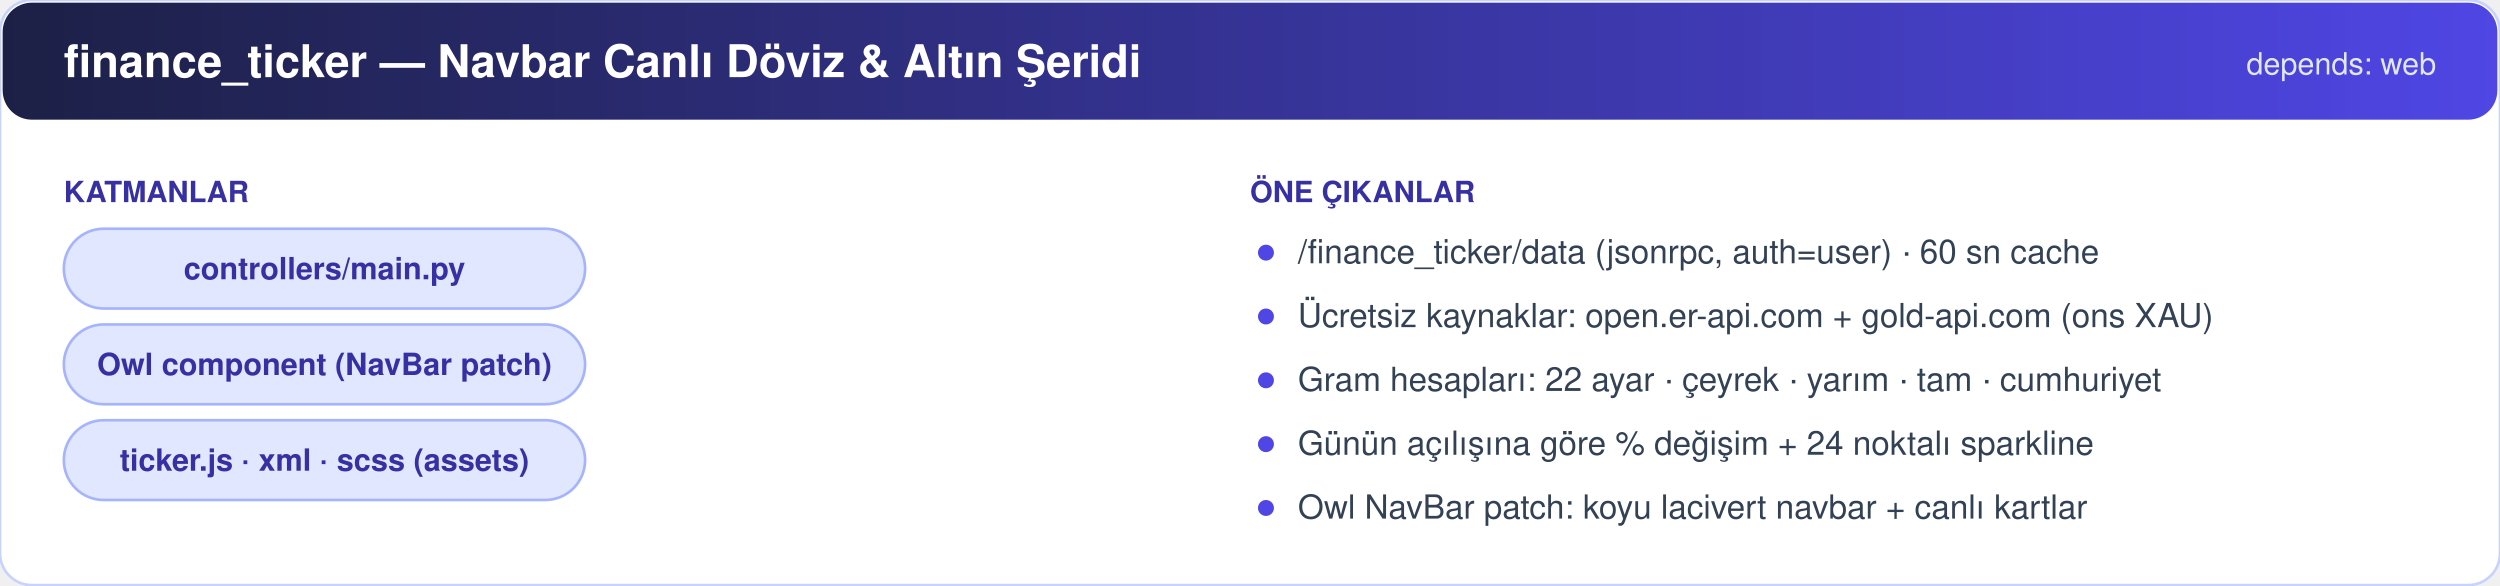
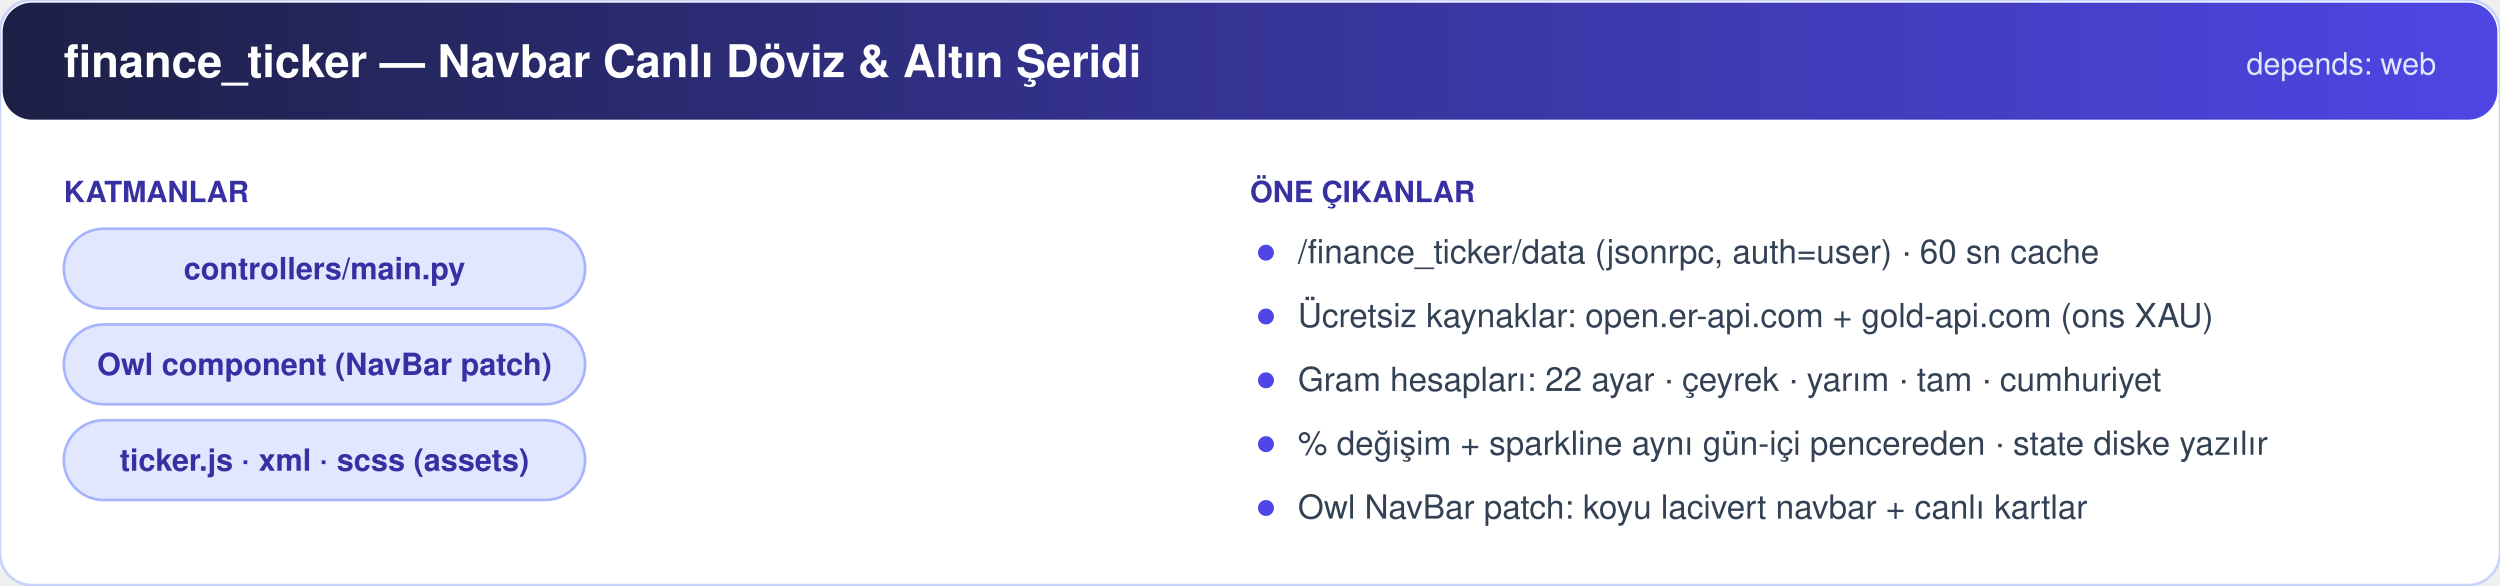
<svg xmlns="http://www.w3.org/2000/svg" width="940" height="220" viewBox="0 0 940 220" role="img" aria-label="finance_ticker">
  <defs>
    <linearGradient id="h" x1="0" y1="0" x2="1" y2="0">
      <stop offset="0" stop-color="#1c2045" />
      <stop offset="1" stop-color="#4f46e5" />
    </linearGradient>
  </defs>
  <rect width="940" height="220" rx="12" fill="#ffffff" stroke="#c7d2fe" />
  <rect x="1" y="1" width="938" height="44" rx="11" fill="url(#h)" />
  <text x="24" y="29" font-family="Helvetica,Arial,sans-serif" font-size="17" font-weight="700" fill="#ffffff">finance_ticker — Navbar Canlı Döviz &amp; Altın Şeridi</text>
  <text x="916" y="28" text-anchor="end" font-family="Helvetica,Arial,sans-serif" font-size="11.5" fill="#e0e7ff">depends: web</text>
  <text x="24" y="76" font-family="Helvetica,Arial,sans-serif" font-size="11" font-weight="700" fill="#3730a3">KATMANLAR</text>
  <g font-family="Helvetica,Arial,sans-serif" font-size="11.5" fill="#3730a3">
    <rect x="24" y="86" width="196" height="30" rx="15" fill="#e0e7ff" stroke="#a5b4fc" />
    <text x="122" y="105" text-anchor="middle" font-weight="600">controllers/main.py</text>
    <rect x="24" y="122" width="196" height="30" rx="15" fill="#e0e7ff" stroke="#a5b4fc" />
    <text x="122" y="141" text-anchor="middle" font-weight="600">Owl component (NavBar patch)</text>
    <rect x="24" y="158" width="196" height="30" rx="15" fill="#e0e7ff" stroke="#a5b4fc" />
    <text x="122" y="177" text-anchor="middle" font-weight="600">ticker.js · xml · scss (assets)</text>
  </g>
  <text x="470" y="76" font-family="Helvetica,Arial,sans-serif" font-size="11" font-weight="700" fill="#3730a3">ÖNE ÇIKANLAR</text>
  <g font-family="Helvetica,Arial,sans-serif" font-size="12.5" fill="#334155">
    <circle cx="476" cy="95" r="3" fill="#4f46e5" />
    <text x="488" y="99">/finance_ticker/data (jsonrpc, auth=user) · 60 sn cache</text>
    <circle cx="476" cy="119" r="3" fill="#4f46e5" />
    <text x="488" y="123">Ücretsiz kaynaklar: open.er-api.com + gold-api.com (ons XAU)</text>
    <circle cx="476" cy="143" r="3" fill="#4f46e5" />
    <text x="488" y="147">Gram hesapları: 22 ayar · çeyrek · yarım · tam · cumhuriyet</text>
    <circle cx="476" cy="167" r="3" fill="#4f46e5" />
-     <text x="488" y="171">Günün açılışına göre % değişim + 24 noktalı sparkline</text>
+     <text x="488" y="171">% değişim + sparkline aynı gün-içi pencereden · state diske yazılır</text>
    <circle cx="476" cy="191" r="3" fill="#4f46e5" />
    <text x="488" y="195">Owl NavBar patch: koyu lacivert navbar + canlı kartlar</text>
  </g>
</svg>
